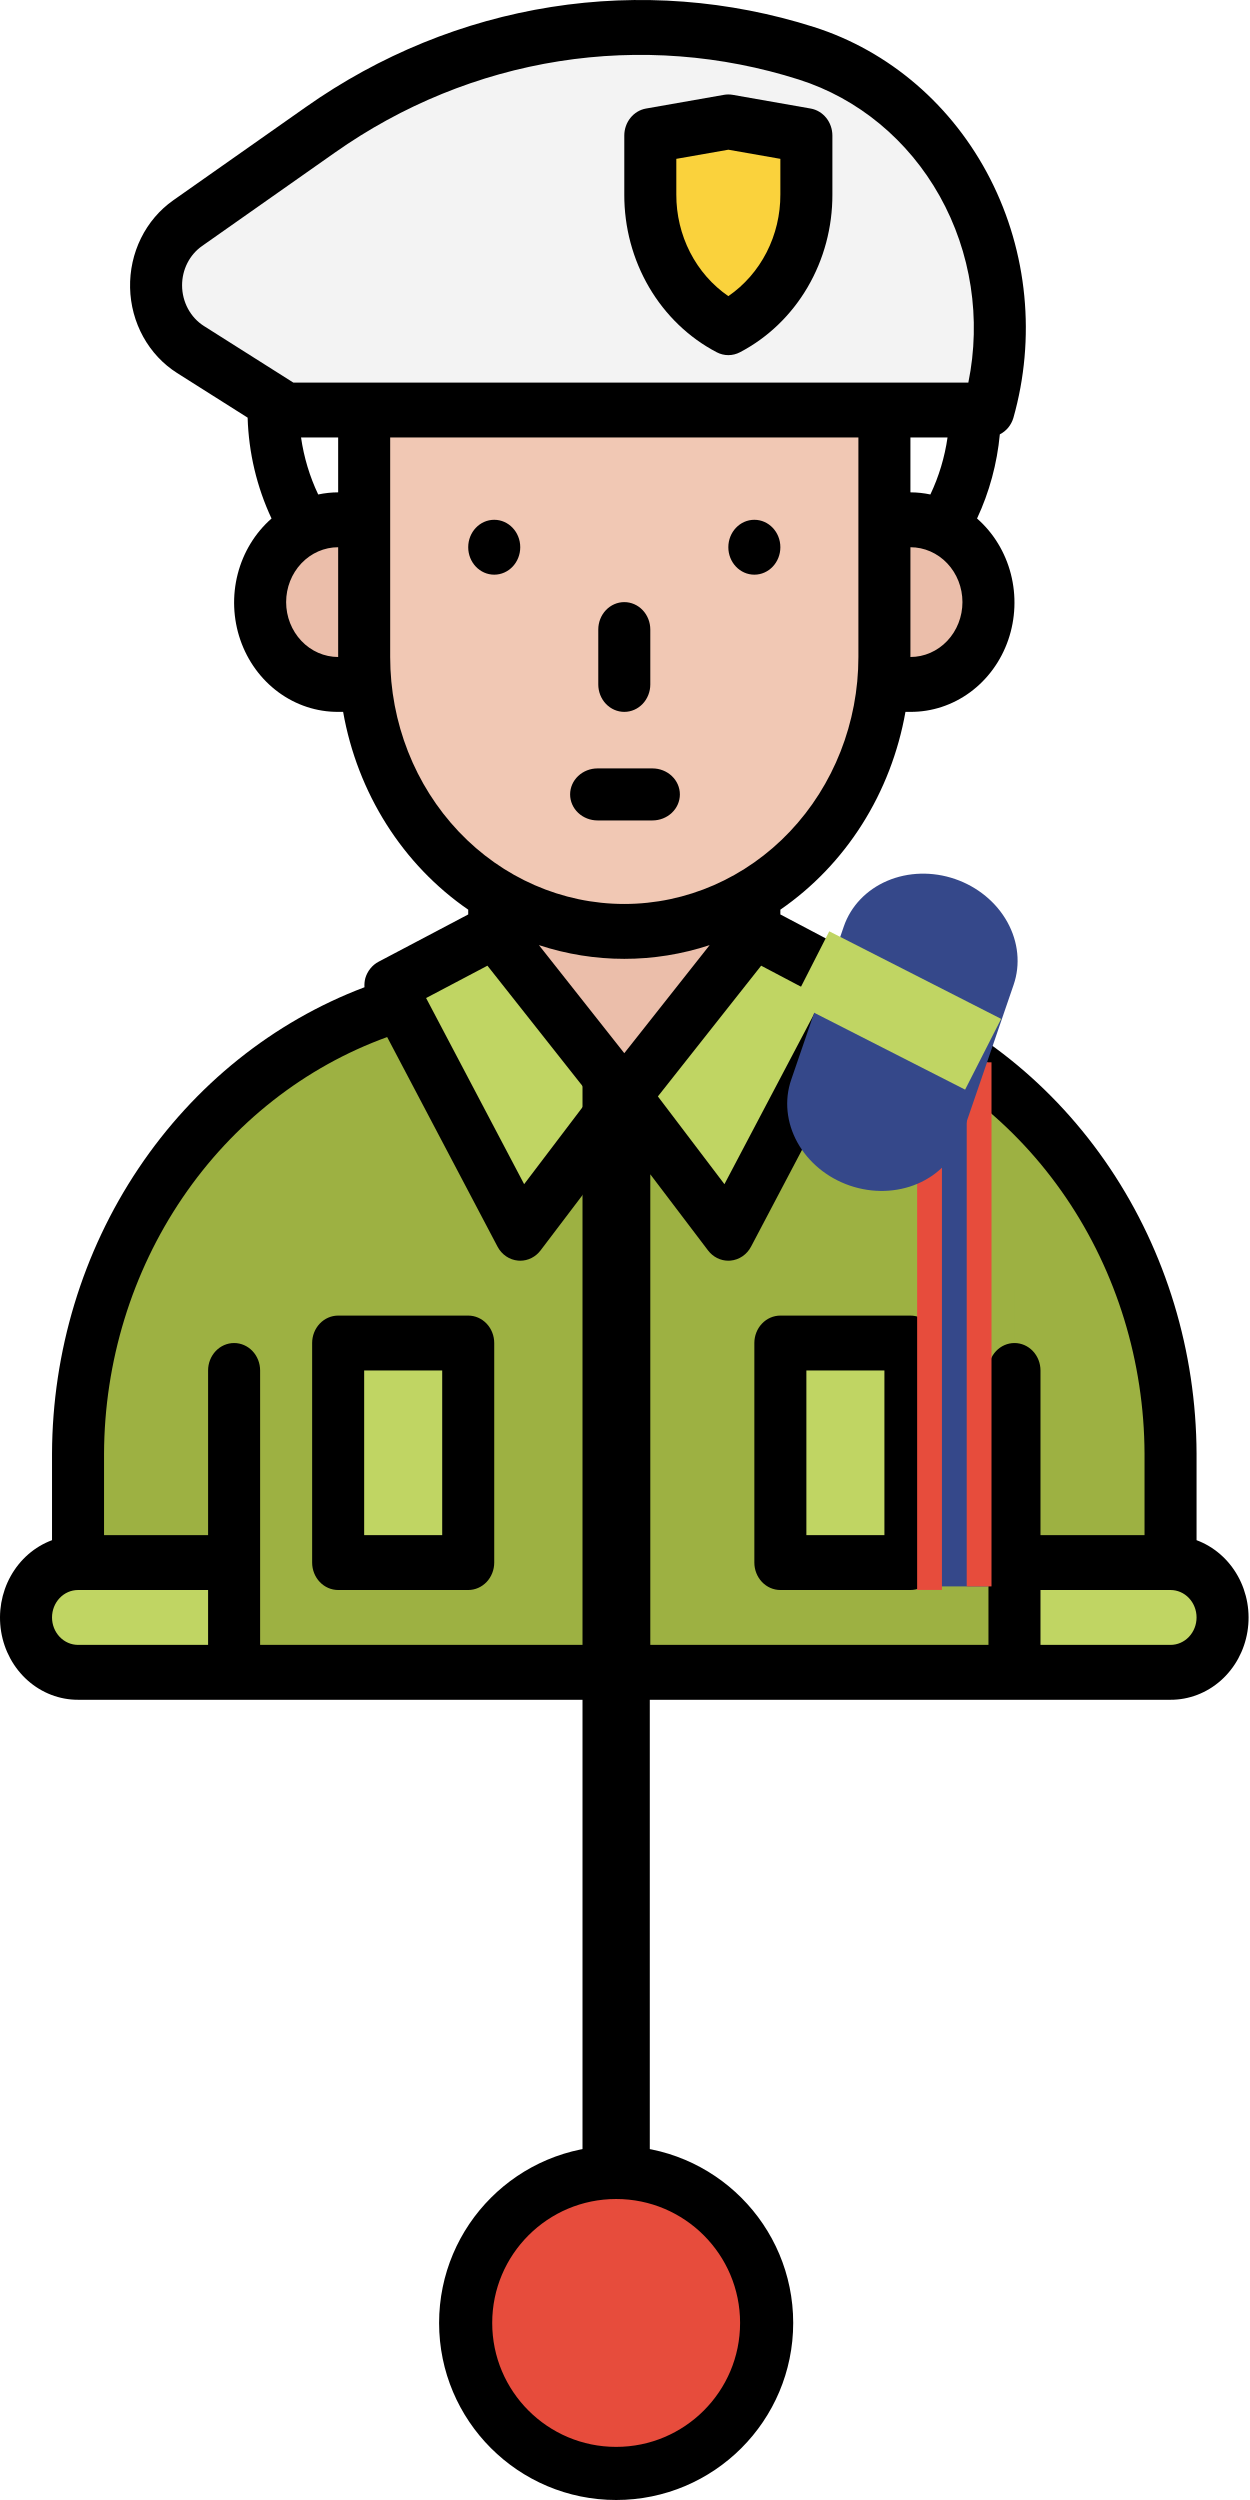
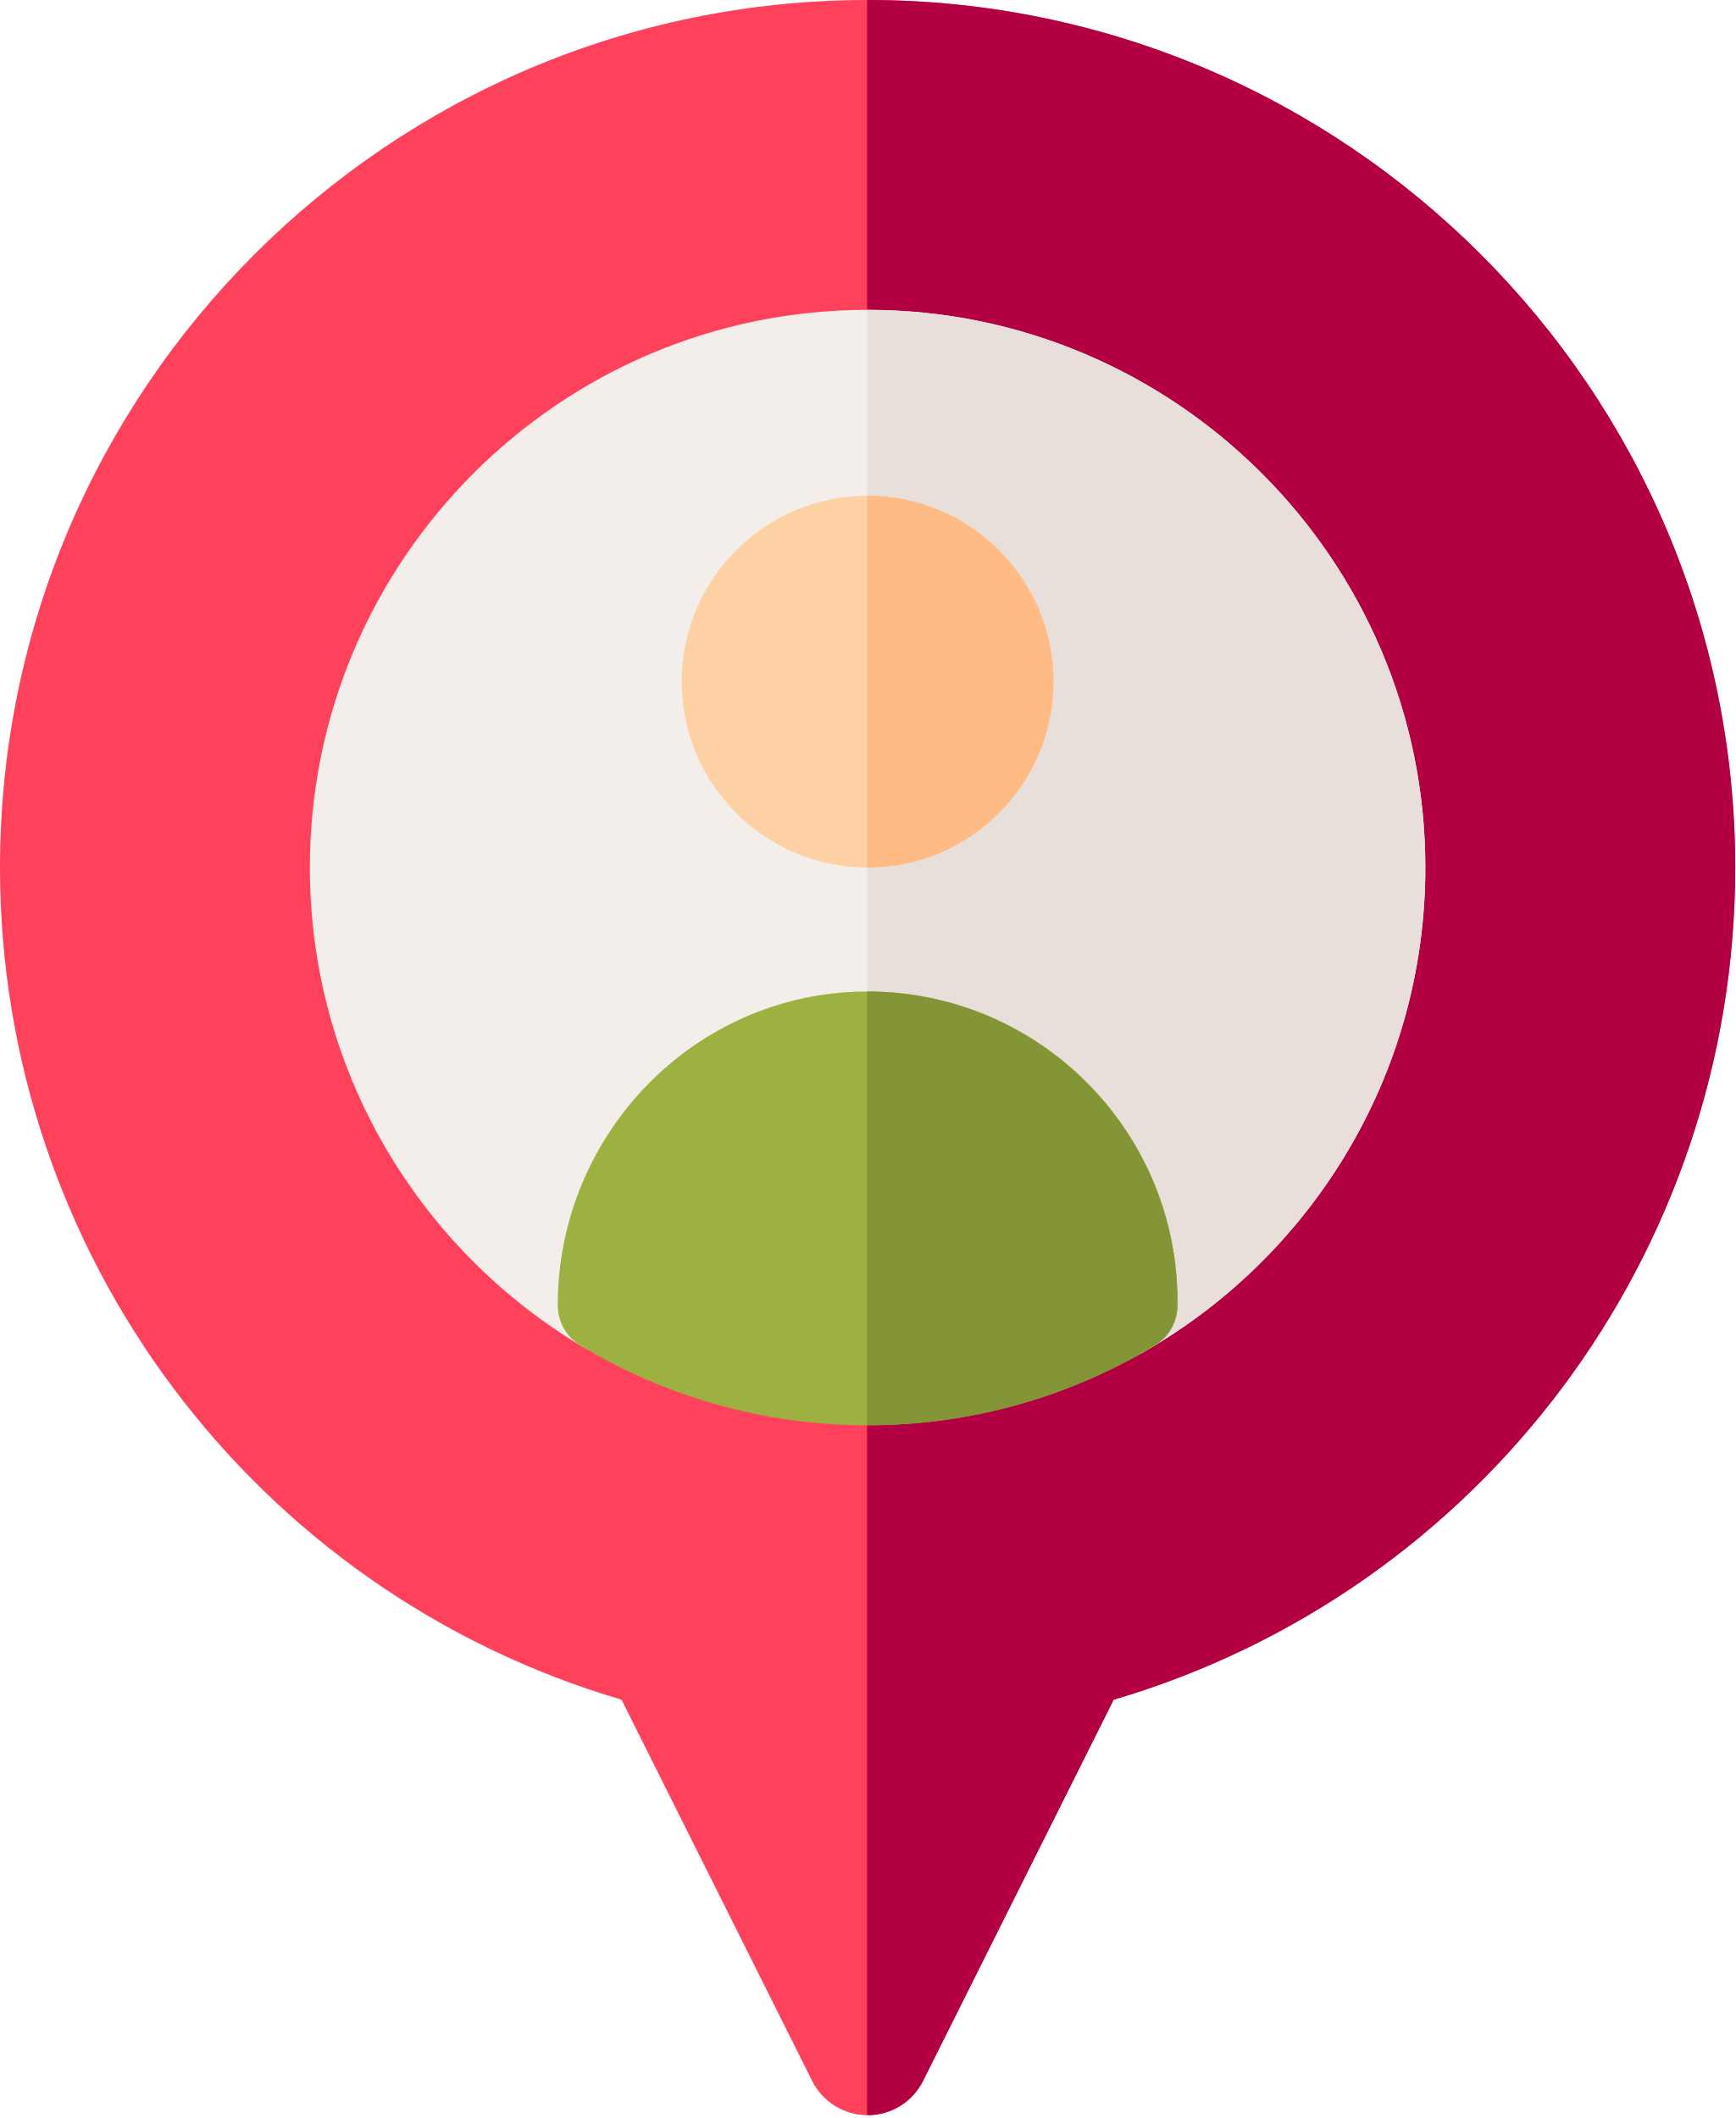
- <svg xmlns="http://www.w3.org/2000/svg" width="353" height="706" viewBox="0 0 353 706" fill="none">
-   <path d="M330.562 464.517H22.036V410.512C22.036 376.868 34.192 344.488 56.028 319.967C77.865 295.447 107.74 280.628 139.57 278.529H213.028C244.858 280.628 274.733 295.447 296.57 319.967C318.406 344.488 330.562 376.868 330.562 410.512V464.517Z" fill="#9DB142" />
-   <path d="M330.562 441.268H22.036C13.922 441.268 7.344 448.207 7.344 456.767C7.344 465.327 13.922 472.266 22.036 472.266H330.562C338.676 472.266 345.253 465.327 345.253 456.767C345.253 448.207 338.676 441.268 330.562 441.268Z" fill="#C0D563" />
-   <path d="M139.569 239.782H213.028V317.277H139.569V239.782Z" fill="#EBBEAA" />
-   <path d="M102.84 115.791H249.758V185.536C249.758 206.089 242.018 225.8 228.242 240.333C214.466 254.866 195.781 263.03 176.299 263.03C156.817 263.03 138.132 254.866 124.356 240.333C110.58 225.8 102.84 206.089 102.84 185.536V115.791Z" fill="#F1C8B4" />
-   <path d="M95.495 146.789H102.84V193.285H95.495C89.65 193.285 84.044 190.836 79.912 186.476C75.779 182.116 73.457 176.203 73.457 170.037C73.457 163.871 75.779 157.958 79.912 153.598C84.044 149.238 89.65 146.789 95.495 146.789Z" fill="#EBBEAA" />
-   <path d="M249.757 146.789H257.103C262.948 146.789 268.553 149.238 272.686 153.598C276.819 157.958 279.141 163.871 279.141 170.037C279.141 176.203 276.819 182.116 272.686 186.476C268.553 190.836 262.948 193.285 257.103 193.285H249.757V146.789Z" fill="#EBBEAA" />
-   <path d="M286.487 363.774V472.266H66.111V363.774" fill="#9DB142" />
-   <path d="M95.494 379.273H132.224V441.268H95.494V379.273Z" fill="#C0D563" />
-   <path d="M220.374 379.273H257.103V441.268H220.374V379.273Z" fill="#C0D563" />
-   <path d="M176.299 309.527L146.916 348.275L110.186 278.53L139.57 263.031L176.299 309.527Z" fill="#C0D563" />
-   <path d="M176.299 309.527L205.682 348.275L242.411 278.53L213.028 263.031L176.299 309.527Z" fill="#C0D563" />
-   <path d="M80.803 115.791H279.141C282.035 105.614 283.001 94.936 281.983 84.365C280.966 73.794 277.984 63.539 273.209 54.184C268.434 44.829 261.959 36.558 254.154 29.843C246.349 23.128 237.367 18.101 227.72 15.048C204.74 7.775 180.522 5.943 156.794 9.682C133.065 13.421 110.412 22.639 90.449 36.678L52.986 63.026C50.244 64.954 47.996 67.566 46.442 70.63C44.887 73.694 44.074 77.116 44.074 80.591C44.074 84.236 44.968 87.819 46.671 90.991C48.373 94.163 50.825 96.816 53.788 98.692L80.803 115.791Z" fill="#F3F3F3" />
-   <path d="M205.682 92.542C199.06 89.049 193.491 83.68 189.599 77.036C185.707 70.392 183.645 62.736 183.645 54.926V38.296L205.682 34.421L227.72 38.296V54.926C227.72 62.736 225.658 70.392 221.766 77.036C217.874 83.68 212.304 89.049 205.682 92.542V92.542Z" fill="#FAD23C" />
-   <path d="M337.908 434.947V410.512C337.803 381.656 329.277 353.533 313.49 329.967C297.703 306.402 275.42 288.536 249.67 278.799C249.728 277.937 249.647 277.07 249.431 276.236C249.137 275.238 248.654 274.313 248.013 273.516C247.371 272.718 246.584 272.066 245.697 271.598L220.374 258.24V256.89C229.536 250.583 237.39 242.381 243.462 232.781C249.534 223.18 253.697 212.381 255.7 201.035H257.103C263.131 201.063 269.02 199.126 273.965 195.489C278.909 191.852 282.668 186.692 284.727 180.716C286.786 174.739 287.045 168.238 285.469 162.1C283.892 155.962 280.556 150.488 275.918 146.427C279.398 138.975 281.577 130.923 282.351 122.656C283.258 122.203 284.066 121.556 284.725 120.758C285.383 119.959 285.878 119.026 286.178 118.016C292.555 95.495 290.205 71.225 279.642 50.53C269.08 29.835 251.168 14.405 229.836 7.624C205.823 -0.01 180.507 -1.941 155.703 1.967C130.899 5.875 107.223 15.527 86.373 30.229L48.909 56.577C45.071 59.277 41.941 62.958 39.813 67.276C37.685 71.595 36.626 76.411 36.736 81.277C36.846 86.143 38.121 90.9 40.442 95.107C42.763 99.314 46.055 102.833 50.011 105.337L69.931 117.945C70.224 127.839 72.526 137.552 76.681 146.427C72.043 150.488 68.708 155.962 67.131 162.1C65.554 168.237 65.813 174.739 67.872 180.715C69.931 186.691 73.69 191.851 78.634 195.488C83.578 199.125 89.467 201.062 95.495 201.035H96.898C98.901 212.381 103.064 223.18 109.136 232.781C115.208 242.381 123.062 250.583 132.224 256.89V258.24L106.9 271.598C106.014 272.066 105.227 272.718 104.585 273.516C103.944 274.313 103.461 275.238 103.167 276.236C102.951 277.07 102.87 277.937 102.928 278.799C77.178 288.536 54.895 306.402 39.108 329.967C23.321 353.533 14.795 381.656 14.69 410.512V434.947C9.791 436.765 5.66 440.353 3.029 445.077C0.398 449.801 -0.562 455.355 0.318 460.755C1.198 466.154 3.862 471.051 7.837 474.576C11.812 478.102 16.843 480.029 22.036 480.016H330.562C335.755 480.029 340.786 478.102 344.761 474.576C348.736 471.051 351.4 466.154 352.28 460.755C353.16 455.355 352.2 449.801 349.569 445.077C346.938 440.353 342.807 436.765 337.908 434.947ZM323.216 410.512V433.519H293.833V387.022C293.833 384.967 293.059 382.996 291.681 381.542C290.304 380.089 288.435 379.272 286.487 379.272C284.539 379.272 282.67 380.089 281.293 381.542C279.915 382.996 279.141 384.967 279.141 387.022V464.517H183.645V331.621L199.947 353.118C200.635 354.025 201.508 354.757 202.501 355.26C203.494 355.763 204.581 356.024 205.682 356.024C205.887 356.025 206.092 356.015 206.296 355.994C207.498 355.89 208.657 355.474 209.67 354.784C210.683 354.094 211.519 353.15 212.103 352.036L243.263 292.866C266.52 301.29 286.713 317.143 301.041 338.225C315.368 359.307 323.119 384.572 323.216 410.512ZM176.299 297.419L152.191 266.9C167.889 272.073 184.709 272.073 200.407 266.9L176.299 297.419ZM204.58 334.41L185.787 309.627L214.95 272.71L232.268 281.844L204.58 334.41ZM257.103 185.536V154.538C261 154.538 264.737 156.171 267.492 159.078C270.247 161.984 271.795 165.926 271.795 170.037C271.795 174.148 270.247 178.09 267.492 180.996C264.737 183.903 261 185.536 257.103 185.536ZM257.103 139.039V123.54H267.583C266.78 129.142 265.145 134.575 262.739 139.64C260.883 139.249 258.996 139.047 257.103 139.039ZM51.419 80.593C51.416 78.392 51.929 76.226 52.913 74.286C53.897 72.346 55.321 70.693 57.058 69.475L94.522 43.127C113.571 29.688 135.205 20.866 157.869 17.295C180.534 13.724 203.667 15.492 225.607 22.472C242.316 27.783 256.517 39.536 265.384 55.392C274.251 71.248 277.134 90.044 273.46 108.041H82.835L57.565 92.05C55.695 90.857 54.148 89.176 53.071 87.17C51.995 85.163 51.426 82.898 51.419 80.593ZM85.015 123.54H95.495V139.039C93.602 139.047 91.715 139.249 89.859 139.64C87.453 134.575 85.818 129.142 85.015 123.54ZM80.803 170.037C80.807 165.928 82.357 161.988 85.111 159.083C87.865 156.177 91.599 154.543 95.495 154.538V185.536C91.599 185.531 87.865 183.897 85.111 180.991C82.357 178.086 80.807 174.146 80.803 170.037ZM110.186 185.536V123.54H242.412V185.536C242.412 204.033 235.446 221.773 223.048 234.853C210.649 247.933 193.833 255.281 176.299 255.281C158.765 255.281 141.949 247.933 129.55 234.853C117.152 221.773 110.186 204.033 110.186 185.536ZM137.651 272.71L166.814 309.627L148.017 334.41L120.33 281.844L137.651 272.71ZM14.69 456.767C14.692 454.712 15.466 452.742 16.844 451.289C18.221 449.837 20.088 449.019 22.036 449.018H58.765V464.517H22.036C20.088 464.515 18.221 463.698 16.844 462.245C15.466 460.792 14.692 458.822 14.69 456.767ZM73.457 387.022C73.457 384.967 72.683 382.996 71.305 381.542C69.928 380.089 68.059 379.272 66.111 379.272C64.163 379.272 62.294 380.089 60.917 381.542C59.539 382.996 58.765 384.967 58.765 387.022V433.519H29.382V410.512C29.479 384.572 37.23 359.307 51.557 338.225C65.885 317.143 86.078 301.29 109.335 292.866L140.495 352.037C141.079 353.15 141.914 354.093 142.926 354.784C143.939 355.474 145.097 355.89 146.298 355.995C146.504 356.016 146.709 356.026 146.916 356.024C148.017 356.024 149.104 355.763 150.097 355.26C151.09 354.757 151.963 354.025 152.651 353.118L168.953 331.621V464.517H73.457V387.022ZM330.562 464.517H293.833V449.018H330.562C332.51 449.018 334.379 449.834 335.756 451.287C337.134 452.741 337.908 454.712 337.908 456.767C337.908 458.822 337.134 460.794 335.756 462.247C334.379 463.7 332.51 464.517 330.562 464.517Z" fill="black" />
-   <path d="M139.57 162.288C143.627 162.288 146.916 158.818 146.916 154.538C146.916 150.258 143.627 146.789 139.57 146.789C135.513 146.789 132.224 150.258 132.224 154.538C132.224 158.818 135.513 162.288 139.57 162.288Z" fill="black" />
-   <path d="M213.028 162.288C217.085 162.288 220.374 158.818 220.374 154.538C220.374 150.258 217.085 146.789 213.028 146.789C208.971 146.789 205.682 150.258 205.682 154.538C205.682 158.818 208.971 162.288 213.028 162.288Z" fill="black" />
-   <path d="M132.224 371.523H95.495C93.546 371.523 91.678 372.339 90.3 373.793C88.923 375.246 88.149 377.217 88.149 379.272V441.268C88.149 443.323 88.923 445.295 90.3 446.748C91.678 448.201 93.546 449.018 95.495 449.018H132.224C134.172 449.018 136.041 448.201 137.418 446.748C138.796 445.295 139.57 443.323 139.57 441.268V379.272C139.57 377.217 138.796 375.246 137.418 373.793C136.041 372.339 134.172 371.523 132.224 371.523ZM124.878 433.519H102.84V387.022H124.878V433.519Z" fill="black" />
-   <path d="M220.374 371.523C218.426 371.523 216.557 372.339 215.18 373.793C213.802 375.246 213.028 377.217 213.028 379.272V441.268C213.028 443.323 213.802 445.295 215.18 446.748C216.557 448.201 218.426 449.018 220.374 449.018H257.103C259.052 449.018 260.92 448.201 262.298 446.748C263.675 445.295 264.449 443.323 264.449 441.268V379.272C264.449 377.217 263.675 375.246 262.298 373.793C260.92 372.339 259.052 371.523 257.103 371.523H220.374ZM249.758 433.519H227.72V387.022H249.758V433.519Z" fill="black" />
-   <path d="M202.397 99.474C203.417 100.012 204.542 100.292 205.683 100.292C206.823 100.292 207.948 100.012 208.968 99.474C216.83 95.362 223.441 89.008 228.054 81.134C232.667 73.26 235.096 64.179 235.066 54.922V38.296C235.067 36.462 234.45 34.687 233.327 33.287C232.203 31.887 230.644 30.954 228.929 30.653L206.892 26.778C206.091 26.642 205.274 26.642 204.473 26.778L182.436 30.653C180.721 30.954 179.162 31.887 178.039 33.287C176.915 34.687 176.298 36.462 176.299 38.296V54.922C176.269 64.179 178.698 73.26 183.311 81.134C187.924 89.008 194.536 95.362 202.397 99.474V99.474ZM190.991 44.858L205.683 42.277L220.374 44.858V54.922C220.394 60.622 219.06 66.235 216.493 71.25C213.927 76.265 210.21 80.521 205.683 83.63C201.155 80.522 197.439 76.266 194.872 71.251C192.306 66.237 190.971 60.624 190.991 54.926V44.858Z" fill="black" />
-   <path d="M176.299 201.035C178.247 201.035 180.116 200.218 181.493 198.765C182.871 197.312 183.645 195.341 183.645 193.285V177.786C183.645 175.731 182.871 173.76 181.493 172.307C180.116 170.853 178.247 170.037 176.299 170.037C174.351 170.037 172.482 170.853 171.105 172.307C169.727 173.76 168.953 175.731 168.953 177.786V193.285C168.953 195.341 169.727 197.312 171.105 198.765C172.482 200.218 174.351 201.035 176.299 201.035Z" fill="black" />
-   <path d="M161 224.346C161 226.294 161.816 228.163 163.27 229.54C164.723 230.918 166.694 231.692 168.749 231.692H184.248C186.304 231.692 188.275 230.918 189.728 229.54C191.181 228.163 191.998 226.294 191.998 224.346C191.998 222.398 191.181 220.529 189.728 219.152C188.275 217.774 186.304 217 184.248 217H168.749C166.694 217 164.723 217.774 163.27 219.152C161.816 220.529 161 222.398 161 224.346Z" fill="black" />
-   <rect x="263" y="300" width="16" height="148" fill="#35488A" />
-   <rect x="273" y="300" width="7" height="148" fill="#E74C3C" />
-   <rect x="259" y="301" width="7" height="148" fill="#E74C3C" />
-   <path d="M239.98 334.808C246.34 336.991 253.222 336.804 259.113 334.288C265.003 331.773 269.419 327.135 271.39 321.394L286.247 278.106C288.218 272.365 287.581 265.993 284.477 260.39C281.373 254.787 276.056 250.414 269.696 248.231C263.336 246.048 256.454 246.235 250.563 248.75C244.673 251.266 240.257 255.904 238.287 261.644L223.429 304.933C221.459 310.673 222.096 317.046 225.2 322.648C228.304 328.251 233.62 332.625 239.98 334.808Z" fill="#35488A" />
-   <path d="M282.728 287.733L272.548 307.715L224 282.982L234.18 263L282.728 287.733Z" fill="#C0D563" />
-   <path d="M174 303.99L174 686.01" stroke="black" stroke-width="19" />
-   <circle cx="174" cy="656" r="42.5" fill="#E74C3C" stroke="black" stroke-width="15" />
+ <svg xmlns="http://www.w3.org/2000/svg" width="571" height="697" viewBox="0 0 571 697" fill="none">
+   <path d="M285.5 696.076C277.773 696.076 270.715 691.711 267.258 684.802L204.529 559.343C83.637 523.703 0 412.424 0 285.5C0 128.077 128.077 0 285.5 0C442.923 0 571 128.077 571 285.5C571 412.43 487.363 523.709 366.466 559.348L303.737 684.802C300.285 691.711 293.222 696.076 285.5 696.076Z" fill="#FF415B" />
+   <path d="M285.5 0C285.442 0 285.388 0.005 285.33 0.005V696.071C285.388 696.071 285.442 696.076 285.5 696.076C293.222 696.076 300.285 691.711 303.737 684.802L366.466 559.348C487.363 523.709 571 412.43 571 285.5C571 128.077 442.923 0 285.5 0V0Z" fill="#B20042" />
+   <path d="M285.5 360.274C251.252 360.274 219.16 459.604 191.693 443.205C137.997 411.144 101.964 352.451 101.964 285.5C101.964 184.3 184.301 101.964 285.5 101.964C386.7 101.964 469.036 184.3 469.036 285.5C469.036 354.135 431.166 414.087 375.229 445.568C348.686 460.507 318.07 360.274 285.5 360.274Z" fill="#F3EEE9" />
+   <path d="M285.5 101.964C285.442 101.964 285.388 101.97 285.33 101.97V360.284C285.388 360.284 285.442 360.274 285.5 360.274C318.07 360.274 348.686 460.507 375.229 445.568C431.166 414.087 469.036 354.135 469.036 285.5C469.036 184.3 386.7 101.964 285.5 101.964V101.964Z" fill="#E9DFDA" />
+   <path d="M285.5 285.5C251.767 285.5 224.321 258.055 224.321 224.321C224.321 190.588 251.767 163.143 285.5 163.143C319.233 163.143 346.678 190.588 346.678 224.321C346.678 258.055 319.233 285.5 285.5 285.5Z" fill="#FDD1A3" />
+   <path d="M284.496 326.291C228.363 326.833 183.536 373.412 183.536 429.551C183.536 434.979 186.387 440.002 191.04 442.801C218.65 459.45 250.975 469.036 285.5 469.036C320.024 469.036 352.35 459.45 379.96 442.801C384.612 440.002 387.464 434.979 387.464 429.551V428.25C387.464 371.692 341.177 325.744 284.496 326.291V326.291Z" fill="#9DB142" />
+   <path d="M285.5 163.143C285.442 163.143 285.388 163.148 285.33 163.148V285.495C285.388 285.495 285.442 285.5 285.5 285.5C319.233 285.5 346.679 258.055 346.679 224.321C346.679 190.588 319.233 163.143 285.5 163.143Z" fill="#FFBB85" />
+   <path d="M285.33 326.302V469.03C285.388 469.03 285.442 469.036 285.5 469.036C320.024 469.036 352.35 459.445 379.96 442.801C384.612 440.002 387.464 434.979 387.464 429.551V428.25C387.464 371.973 341.628 326.211 285.33 326.302V326.302Z" fill="#849537" />
</svg>
